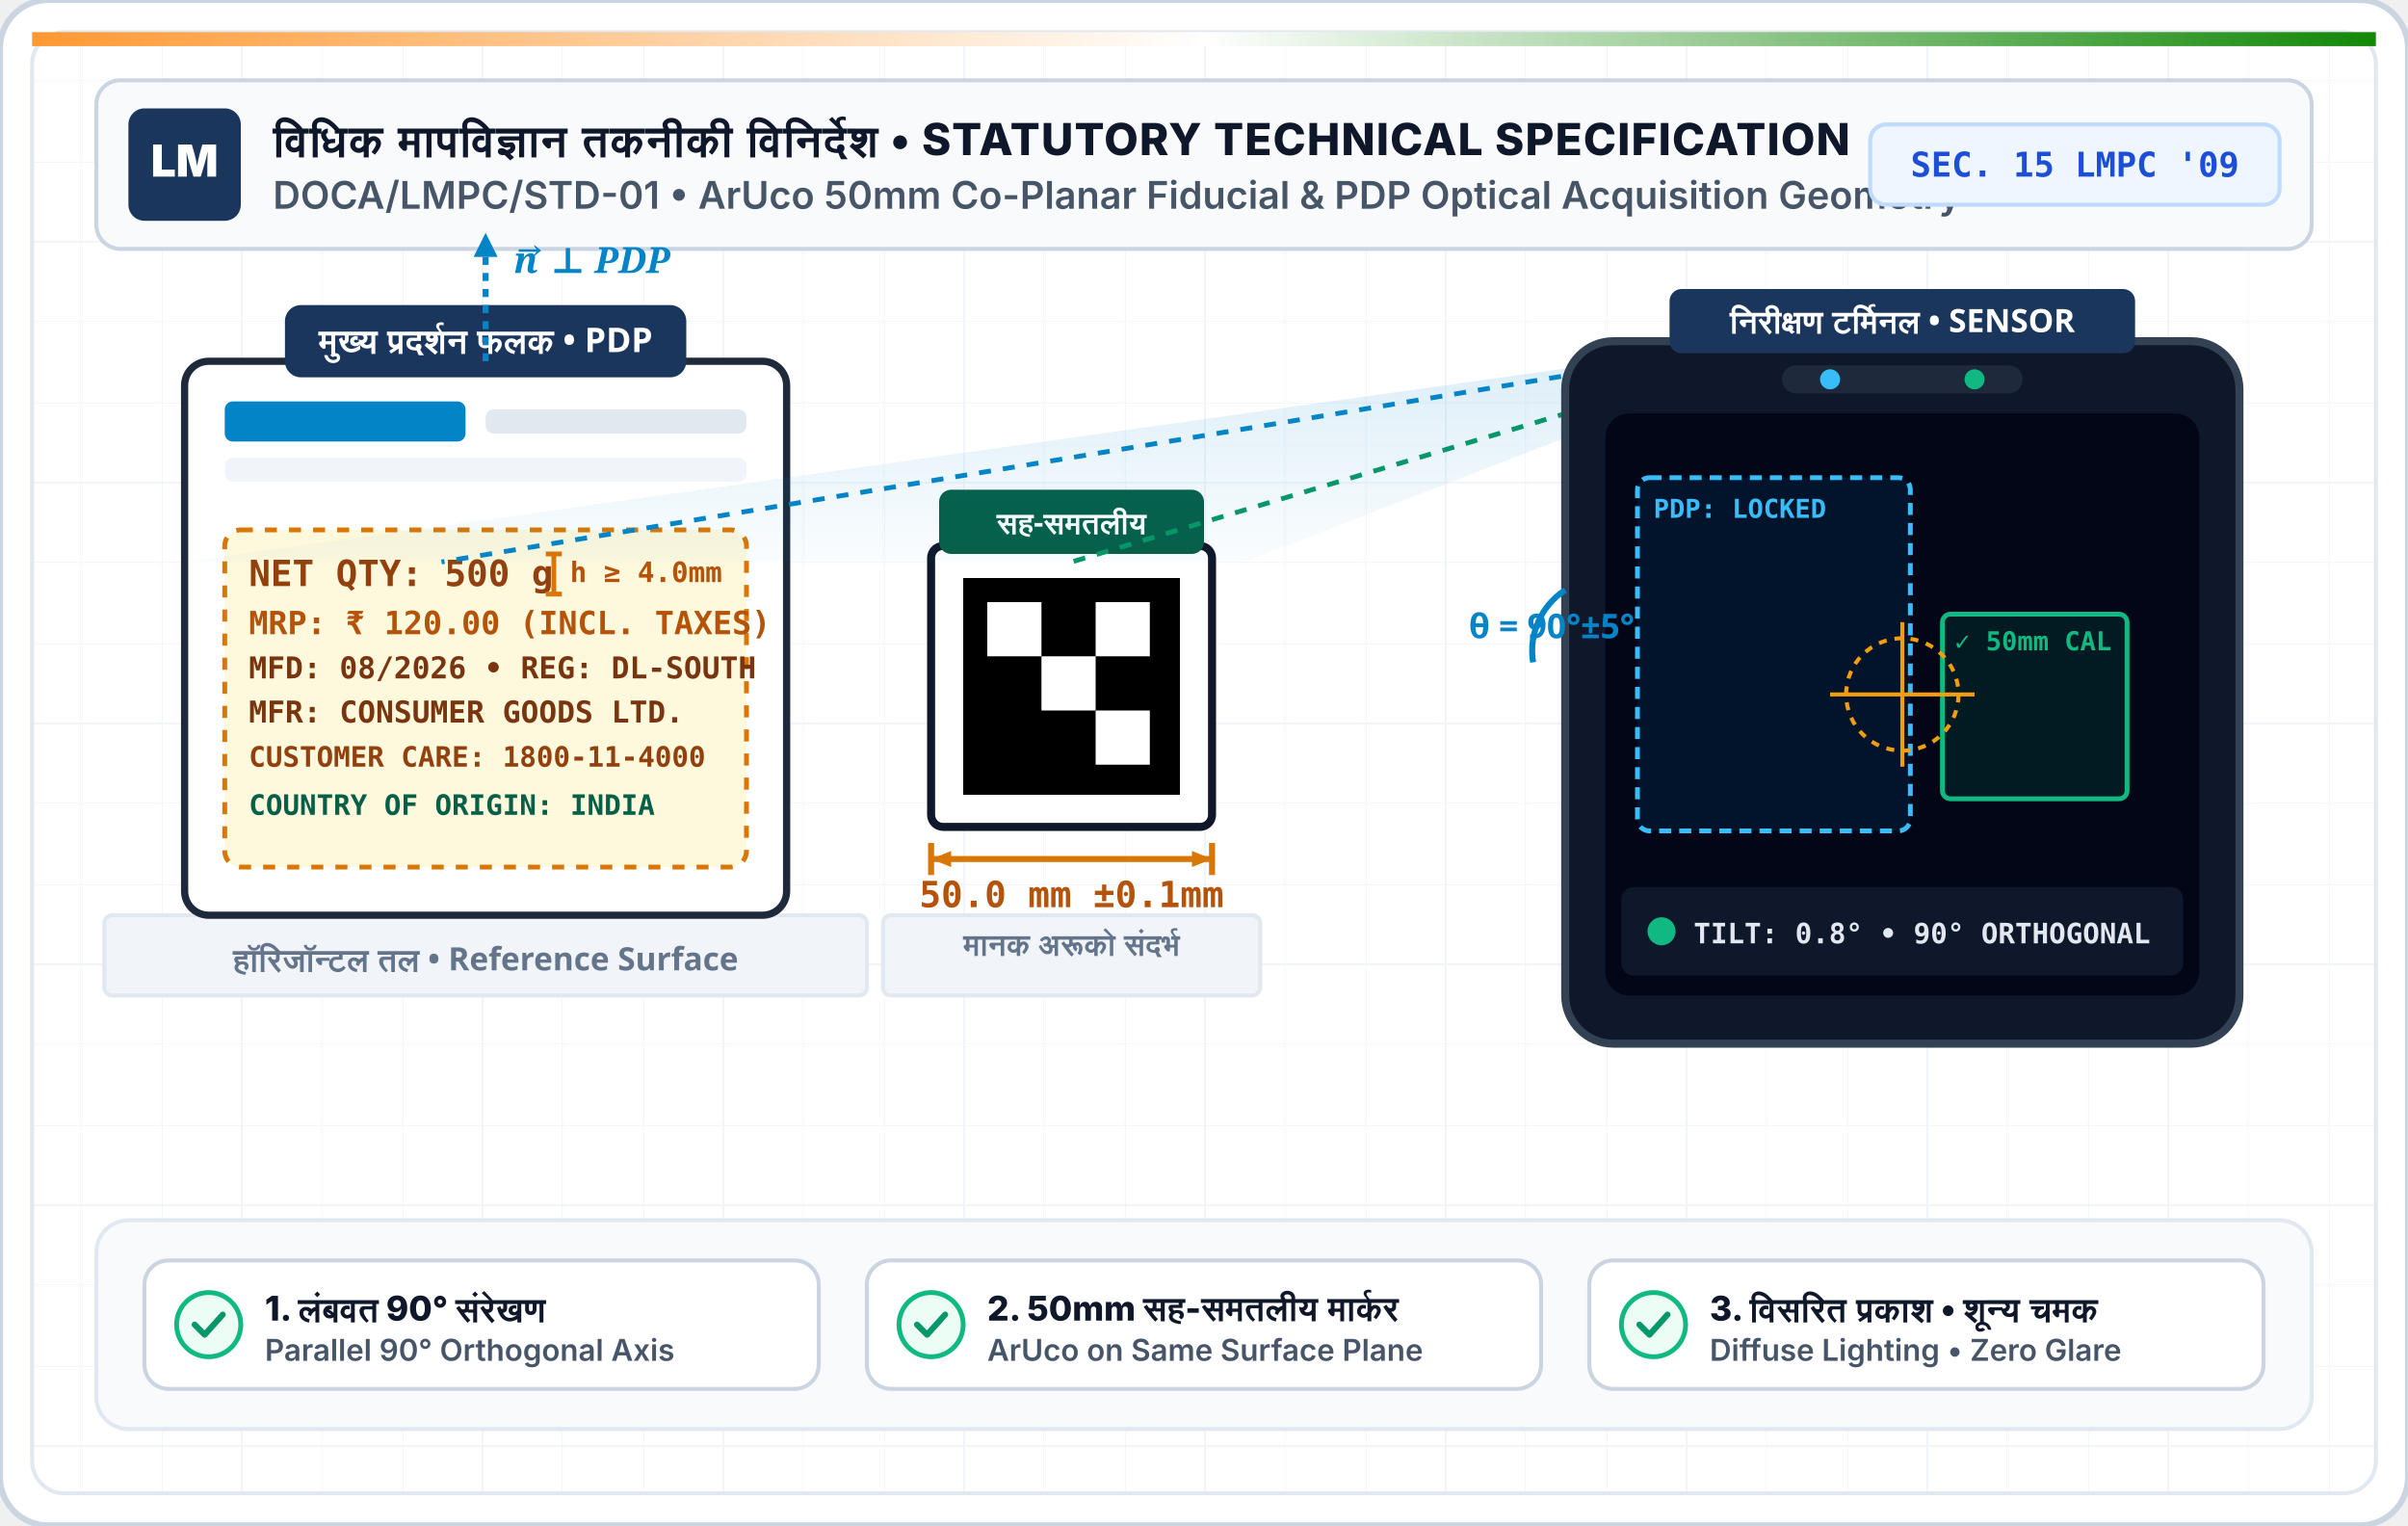
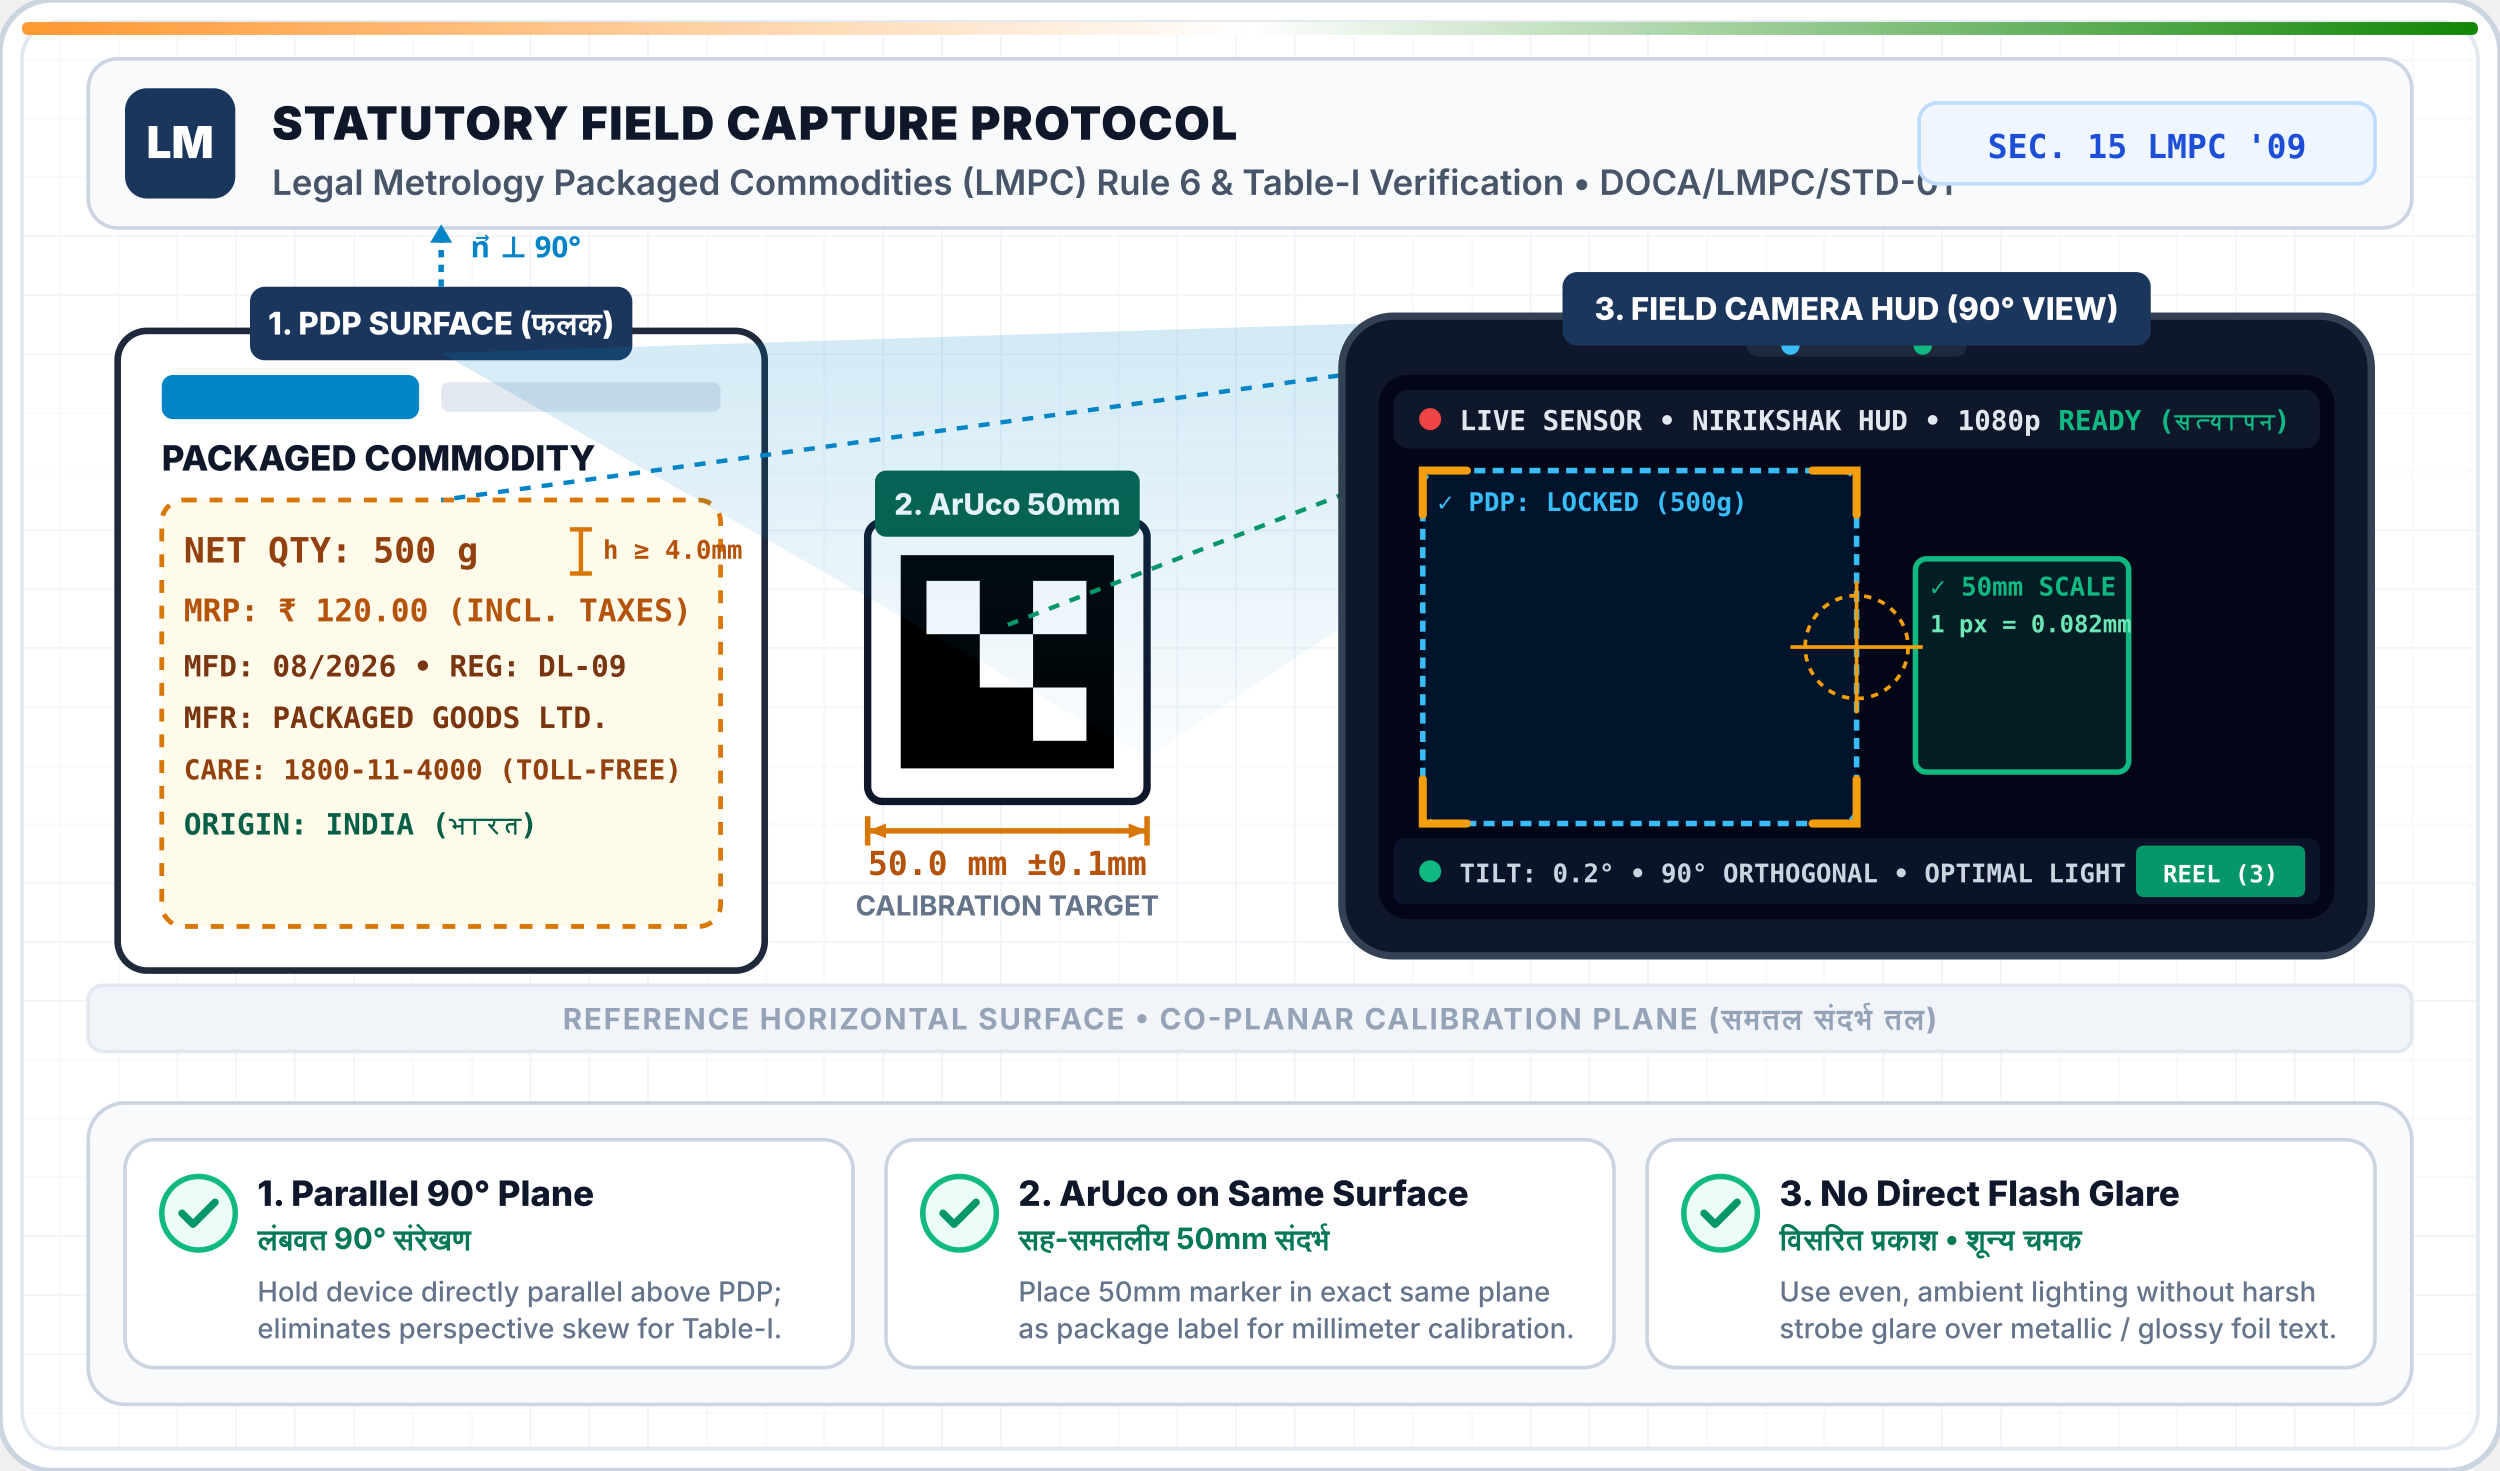
- <svg xmlns="http://www.w3.org/2000/svg" viewBox="0 0 600 380" fill="none">
+ <svg xmlns="http://www.w3.org/2000/svg" viewBox="0 0 680 400" fill="none">
  <defs>
-     <pattern id="techGrid" width="20" height="20" patternUnits="userSpaceOnUse">
-       <path d="M 20 0 L 0 0 0 20" fill="none" stroke="#F1F5F9" stroke-width="1" />
+     <pattern id="guideGrid" width="16" height="16" patternUnits="userSpaceOnUse">
+       <path d="M 16 0 L 0 0 0 16" fill="none" stroke="#F1F5F9" stroke-width="1" />
    </pattern>
-     <linearGradient id="flagGradient" x1="0%" y1="0%" x2="100%" y2="0%">
+     <linearGradient id="flagTricolor" x1="0%" y1="0%" x2="100%" y2="0%">
      <stop offset="0%" stop-color="#FF9933" />
      <stop offset="50%" stop-color="#FFFFFF" />
      <stop offset="100%" stop-color="#138808" />
    </linearGradient>
-     <linearGradient id="sensorCone" x1="50%" y1="0%" x2="50%" y2="100%">
-       <stop offset="0%" stop-color="#0284C7" stop-opacity="0.15" />
+     <linearGradient id="opticalCone" x1="50%" y1="0%" x2="50%" y2="100%">
+       <stop offset="0%" stop-color="#0284C7" stop-opacity="0.18" />
      <stop offset="100%" stop-color="#0284C7" stop-opacity="0.02" />
    </linearGradient>
  </defs>
-   <rect width="600" height="380" rx="12" fill="#FFFFFF" stroke="#CBD5E1" stroke-width="1.5" />
-   <rect x="8" y="8" width="584" height="364" rx="8" fill="url(#techGrid)" stroke="#E2E8F0" stroke-width="1" />
-   <rect x="8" y="8" width="584" height="3.5" fill="url(#flagGradient)" />
-   <g transform="translate(24, 20)">
-     <rect x="0" y="0" width="552" height="42" rx="6" fill="#F8FAFC" stroke="#CBD5E1" stroke-width="1" />
-     <rect x="8" y="7" width="28" height="28" rx="4" fill="#1B365D" />
-     <text x="22" y="24" font-family="system-ui, -apple-system, sans-serif" font-size="11" font-weight="900" fill="#FFFFFF" text-anchor="middle">LM</text>
-     <text x="44" y="19" font-family="system-ui, -apple-system, sans-serif" font-size="11" font-weight="800" fill="#0F172A" letter-spacing="0.3">विधिक मापविज्ञान तकनीकी विनिर्देश • STATUTORY TECHNICAL SPECIFICATION</text>
-     <text x="44" y="32" font-family="system-ui, -apple-system, sans-serif" font-size="9.5" font-weight="600" fill="#475569">DOCA/LMPC/STD-01 • ArUco 50mm Co-Planar Fiducial &amp; PDP Optical Acquisition Geometry</text>
-     <rect x="442" y="11" width="102" height="20" rx="4" fill="#EFF6FF" stroke="#BFDBFE" stroke-width="1" />
-     <text x="493" y="24" font-family="monospace" font-size="8.5" font-weight="700" fill="#1D4ED8" text-anchor="middle">SEC. 15 LMPC '09</text>
+   <rect width="680" height="400" rx="14" fill="#FFFFFF" stroke="#CBD5E1" stroke-width="1.5" />
+   <rect x="6" y="6" width="668" height="388" rx="10" fill="url(#guideGrid)" stroke="#E2E8F0" stroke-width="1" />
+   <rect x="6" y="6" width="668" height="3.5" rx="1.5" fill="url(#flagTricolor)" />
+   <g transform="translate(24, 16)">
+     <rect x="0" y="0" width="632" height="46" rx="8" fill="#F8FAFC" stroke="#CBD5E1" stroke-width="1" />
+     <rect x="10" y="8" width="30" height="30" rx="6" fill="#1B365D" />
+     <text x="25" y="27" font-family="system-ui, -apple-system, sans-serif" font-size="12" font-weight="900" fill="#FFFFFF" text-anchor="middle">LM</text>
+     <text x="50" y="22" font-family="system-ui, -apple-system, sans-serif" font-size="12.5" font-weight="900" fill="#0F172A" letter-spacing="0.4">STATUTORY FIELD CAPTURE PROTOCOL</text>
+     <text x="50" y="37" font-family="system-ui, -apple-system, sans-serif" font-size="9.5" font-weight="600" fill="#475569">Legal Metrology Packaged Commodities (LMPC) Rule 6 &amp; Table-I Verification • DOCA/LMPC/STD-01</text>
+     <rect x="498" y="12" width="124" height="22" rx="5" fill="#EFF6FF" stroke="#BFDBFE" stroke-width="1" />
+     <text x="560" y="27" font-family="monospace" font-size="9" font-weight="800" fill="#1D4ED8" text-anchor="middle">SEC. 15 LMPC '09</text>
  </g>
-   <g transform="translate(36, 80)">
-     <rect x="-10" y="148" width="190" height="20" rx="2" fill="#F1F5F9" stroke="#E2E8F0" stroke-width="1" />
-     <text x="85" y="162" font-family="system-ui, sans-serif" font-size="8" font-weight="600" fill="#64748B" text-anchor="middle">हॉरिजॉन्टल तल • Reference Surface</text>
-     <rect x="10" y="10" width="150" height="138" rx="6" fill="#FFFFFF" stroke="#1E293B" stroke-width="1.8" />
-     <rect x="20" y="20" width="60" height="10" rx="2" fill="#0284C7" />
-     <rect x="85" y="22" width="65" height="6" rx="2" fill="#E2E8F0" />
-     <rect x="20" y="34" width="130" height="6" rx="2" fill="#F1F5F9" />
-     <rect x="20" y="52" width="130" height="84" rx="4" fill="#FEF3C7" fill-opacity="0.6" stroke="#D97706" stroke-width="1.2" stroke-dasharray="3 3" />
-     <text x="26" y="66" font-family="monospace" font-size="9" font-weight="800" fill="#92400E">NET QTY: 500 g</text>
-     <text x="26" y="78" font-family="monospace" font-size="8" font-weight="700" fill="#B45309">MRP: ₹ 120.00 (INCL. TAXES)</text>
-     <text x="26" y="89" font-family="monospace" font-size="7.5" font-weight="600" fill="#78350F">MFD: 08/2026 • REG: DL-SOUTH</text>
-     <text x="26" y="100" font-family="monospace" font-size="7.5" font-weight="600" fill="#78350F">MFR: CONSUMER GOODS LTD.</text>
-     <text x="26" y="111" font-family="monospace" font-size="7" font-weight="600" fill="#92400E">CUSTOMER CARE: 1800-11-4000</text>
-     <text x="26" y="123" font-family="monospace" font-size="7" font-weight="700" fill="#065F46">COUNTRY OF ORIGIN: INDIA</text>
-     <line x1="102" y1="58" x2="102" y2="68" stroke="#D97706" stroke-width="1.2" />
-     <path d="M100 58H104M100 68H104" stroke="#D97706" stroke-width="1.2" />
-     <text x="106" y="65" font-family="monospace" font-size="7" font-weight="800" fill="#B45309">h ≥ 4.0mm</text>
-     <rect x="35" y="-4" width="100" height="18" rx="4" fill="#1B365D" />
-     <text x="85" y="8" font-family="system-ui, sans-serif" font-size="8.5" font-weight="800" fill="#FFFFFF" text-anchor="middle">मुख्य प्रदर्शन फलक • PDP</text>
-     <line x1="85" y1="10" x2="85" y2="-18" stroke="#0284C7" stroke-width="1.5" stroke-dasharray="2 2" />
-     <path d="M82 -16L85 -22L88 -16" fill="#0284C7" />
-     <text x="92" y="-12" font-family="serif" font-style="italic" font-size="9" font-weight="700" fill="#0284C7">n⃗ ⊥ PDP</text>
+   <rect x="24" y="268" width="632" height="18" rx="4" fill="#F1F5F9" stroke="#E2E8F0" stroke-width="1" />
+   <text x="340" y="280" font-family="system-ui, -apple-system, sans-serif" font-size="8" font-weight="700" fill="#94A3B8" text-anchor="middle" letter-spacing="0.5">REFERENCE HORIZONTAL SURFACE • CO-PLANAR CALIBRATION PLANE (समतल संदर्भ तल)</text>
+   <g transform="translate(32, 76)">
+     <rect x="0" y="14" width="176" height="174" rx="8" fill="#FFFFFF" stroke="#1E293B" stroke-width="1.8" />
+     <rect x="12" y="26" width="70" height="12" rx="3" fill="#0284C7" />
+     <rect x="88" y="28" width="76" height="8" rx="2" fill="#E2E8F0" />
+     <text x="12" y="52" font-family="system-ui, -apple-system, sans-serif" font-size="9.5" font-weight="800" fill="#0F172A">PACKAGED COMMODITY</text>
+     <rect x="12" y="60" width="152" height="116" rx="6" fill="#FFFBEB" stroke="#D97706" stroke-width="1.3" stroke-dasharray="3.5 3.5" />
+     <text x="18" y="77" font-family="monospace" font-size="9.5" font-weight="800" fill="#92400E">NET QTY: 500 g</text>
+     <text x="18" y="93" font-family="monospace" font-size="8.5" font-weight="700" fill="#B45309">MRP: ₹ 120.00 (INCL. TAXES)</text>
+     <text x="18" y="108" font-family="monospace" font-size="8" font-weight="600" fill="#78350F">MFD: 08/2026 • REG: DL-09</text>
+     <text x="18" y="122" font-family="monospace" font-size="8" font-weight="600" fill="#78350F">MFR: PACKAGED GOODS LTD.</text>
+     <text x="18" y="136" font-family="monospace" font-size="7.5" font-weight="600" fill="#92400E">CARE: 1800-11-4000 (TOLL-FREE)</text>
+     <text x="18" y="151" font-family="monospace" font-size="8" font-weight="800" fill="#065F46">ORIGIN: INDIA (भारत)</text>
+     <line x1="126" y1="68" x2="126" y2="80" stroke="#D97706" stroke-width="1.2" />
+     <path d="M123 68H129M123 80H129" stroke="#D97706" stroke-width="1.2" />
+     <text x="132" y="76" font-family="monospace" font-size="7" font-weight="800" fill="#B45309">h ≥ 4.0mm</text>
+     <rect x="36" y="2" width="104" height="20" rx="4" fill="#1B365D" />
+     <text x="88" y="15" font-family="system-ui, -apple-system, sans-serif" font-size="8.5" font-weight="800" fill="#FFFFFF" text-anchor="middle">1. PDP SURFACE (फलक)</text>
+     <line x1="88" y1="2" x2="88" y2="-12" stroke="#0284C7" stroke-width="1.5" stroke-dasharray="2 2" />
+     <path d="M85 -10L88 -15L91 -10" fill="#0284C7" />
+     <text x="96" y="-6" font-family="system-ui, sans-serif" font-size="8" font-weight="800" fill="#0284C7">n⃗ ⊥ 90°</text>
  </g>
-   <g transform="translate(232, 126)">
-     <rect x="-12" y="102" width="94" height="20" rx="2" fill="#F1F5F9" stroke="#E2E8F0" stroke-width="1" />
-     <rect x="0" y="10" width="70" height="70" rx="3" fill="#FFFFFF" stroke="#0F172A" stroke-width="2" />
-     <rect x="8" y="18" width="54" height="54" fill="#000000" />
-     <rect x="14" y="24" width="13.5" height="13.5" fill="#FFFFFF" />
-     <rect x="41" y="24" width="13.5" height="13.5" fill="#FFFFFF" />
-     <rect x="27.5" y="37.5" width="13.5" height="13.5" fill="#FFFFFF" />
-     <rect x="41" y="51" width="13.5" height="13.5" fill="#FFFFFF" />
-     <line x1="0" y1="88" x2="70" y2="88" stroke="#D97706" stroke-width="1.5" />
-     <path d="M0 84V92M70 84V92" stroke="#D97706" stroke-width="1.5" />
-     <path d="M0 88L5 86V90ZM70 88L65 86V90Z" fill="#D97706" />
-     <text x="35" y="100" font-family="monospace" font-size="9" font-weight="900" fill="#B45309" text-anchor="middle">50.0 mm ±0.1mm</text>
-     <text x="35" y="112" font-family="system-ui, sans-serif" font-size="7.5" font-weight="700" fill="#64748B" text-anchor="middle">मानक अरूको संदर्भ</text>
-     <rect x="2" y="-4" width="66" height="16" rx="3" fill="#065F46" />
-     <text x="35" y="7" font-family="system-ui, sans-serif" font-size="7.5" font-weight="800" fill="#FFFFFF" text-anchor="middle">सह-समतलीय</text>
+   <g transform="translate(236, 130)">
+     <rect x="0" y="12" width="76" height="76" rx="4" fill="#FFFFFF" stroke="#0F172A" stroke-width="2" />
+     <rect x="9" y="21" width="58" height="58" fill="#000000" />
+     <rect x="16" y="28" width="14.5" height="14.5" fill="#FFFFFF" />
+     <rect x="45" y="28" width="14.5" height="14.5" fill="#FFFFFF" />
+     <rect x="30.5" y="42.5" width="14.5" height="14.5" fill="#FFFFFF" />
+     <rect x="45" y="57" width="14.5" height="14.5" fill="#FFFFFF" />
+     <line x1="0" y1="96" x2="76" y2="96" stroke="#D97706" stroke-width="1.5" />
+     <path d="M0 92V100M76 92V100" stroke="#D97706" stroke-width="1.5" />
+     <path d="M0 96L5 94V98ZM76 96L71 94V98Z" fill="#D97706" />
+     <text x="38" y="108" font-family="monospace" font-size="9" font-weight="900" fill="#B45309" text-anchor="middle">50.0 mm ±0.1mm</text>
+     <text x="38" y="119" font-family="system-ui, -apple-system, sans-serif" font-size="7.5" font-weight="700" fill="#64748B" text-anchor="middle">CALIBRATION TARGET</text>
+     <rect x="2" y="-2" width="72" height="18" rx="3" fill="#065F46" />
+     <text x="38" y="10" font-family="system-ui, -apple-system, sans-serif" font-size="8" font-weight="800" fill="#FFFFFF" text-anchor="middle">2. ArUco 50mm</text>
  </g>
-   <polygon points="460,82 46,140 310,140" fill="url(#sensorCone)" />
-   <line x1="460" y1="82" x2="110" y2="140" stroke="#0284C7" stroke-width="1.2" stroke-dasharray="3 3" />
-   <line x1="460" y1="82" x2="267" y2="140" stroke="#059669" stroke-width="1.2" stroke-dasharray="3 3" />
-   <g transform="translate(370, 75)">
-     <rect x="20" y="10" width="168" height="175" rx="12" fill="#0F172A" stroke="#334155" stroke-width="2" />
-     <rect x="74" y="16" width="60" height="7" rx="3.5" fill="#1E293B" />
-     <circle cx="86" cy="19.5" r="2.5" fill="#38BDF8" />
-     <circle cx="122" cy="19.5" r="2.5" fill="#10B981" />
-     <rect x="30" y="28" width="148" height="145" rx="6" fill="#020617" />
-     <rect x="38" y="44" width="68" height="88" rx="3" fill="#0284C7" fill-opacity="0.12" stroke="#38BDF8" stroke-width="1.2" stroke-dasharray="3 2" />
-     <text x="42" y="54" font-family="monospace" font-size="6.5" font-weight="700" fill="#38BDF8">PDP: LOCKED</text>
-     <rect x="114" y="78" width="46" height="46" rx="2" fill="#059669" fill-opacity="0.15" stroke="#10B981" stroke-width="1.2" />
-     <text x="117" y="87" font-family="monospace" font-size="6.5" font-weight="700" fill="#10B981">✓ 50mm CAL</text>
-     <circle cx="104" cy="98" r="14" fill="none" stroke="#F59E0B" stroke-width="1" stroke-dasharray="2 2" />
-     <line x1="104" y1="80" x2="104" y2="116" stroke="#F59E0B" stroke-width="1" />
-     <line x1="86" y1="98" x2="122" y2="98" stroke="#F59E0B" stroke-width="1" />
-     <rect x="34" y="146" width="140" height="22" rx="3" fill="#0F172A" />
-     <circle cx="44" cy="157" r="3.5" fill="#10B981" />
-     <text x="52" y="160" font-family="monospace" font-size="7" font-weight="700" fill="#E2E8F0">TILT: 0.8° • 90° ORTHOGONAL</text>
-     <rect x="46" y="-3" width="116" height="16" rx="3" fill="#1B365D" />
-     <text x="104" y="8" font-family="system-ui, sans-serif" font-size="8" font-weight="800" fill="#FFFFFF" text-anchor="middle">निरीक्षण टर्मिनल • SENSOR</text>
-     <path d="M12 90 A 18 18 0 0 1 20 72" fill="none" stroke="#0284C7" stroke-width="1.5" />
-     <text x="-4" y="84" font-family="system-ui, sans-serif" font-size="8.5" font-weight="800" fill="#0284C7">θ = 90°±5°</text>
+   <polygon points="495,84 120,96 312,206" fill="url(#opticalCone)" />
+   <line x1="495" y1="84" x2="120" y2="136" stroke="#0284C7" stroke-width="1.2" stroke-dasharray="3 3" />
+   <line x1="495" y1="84" x2="274" y2="170" stroke="#059669" stroke-width="1.2" stroke-dasharray="3 3" />
+   <g transform="translate(345, 74)">
+     <rect x="20" y="12" width="280" height="174" rx="14" fill="#0F172A" stroke="#334155" stroke-width="2" />
+     <rect x="130" y="17" width="60" height="6" rx="3" fill="#1E293B" />
+     <circle cx="142" cy="20" r="2.5" fill="#38BDF8" />
+     <circle cx="178" cy="20" r="2.5" fill="#10B981" />
+     <rect x="30" y="28" width="260" height="148" rx="8" fill="#020617" />
+     <rect x="34" y="32" width="252" height="16" rx="4" fill="#0F172A" />
+     <circle cx="44" cy="40" r="3" fill="#EF4444" className="animate-pulse" />
+     <text x="52" y="43" font-family="monospace" font-size="7.5" font-weight="700" fill="#E2E8F0">LIVE SENSOR • NIRIKSHAK HUD • 1080p</text>
+     <text x="278" y="43" font-family="monospace" font-size="7.5" font-weight="800" fill="#10B981" text-anchor="end">READY (सत्यापन)</text>
+     <rect x="42" y="54" width="118" height="96" rx="4" fill="#0284C7" fill-opacity="0.12" stroke="#38BDF8" stroke-width="1.5" stroke-dasharray="3 2" />
+     <text x="46" y="65" font-family="monospace" font-size="7" font-weight="800" fill="#38BDF8">✓ PDP: LOCKED (500g)</text>
+     <path d="M42 66V54H54" stroke="#F59E0B" stroke-width="2.2" stroke-linecap="round" />
+     <path d="M148 54H160V66" stroke="#F59E0B" stroke-width="2.2" stroke-linecap="round" />
+     <path d="M42 138V150H54" stroke="#F59E0B" stroke-width="2.2" stroke-linecap="round" />
+     <path d="M148 150H160V138" stroke="#F59E0B" stroke-width="2.2" stroke-linecap="round" />
+     <rect x="176" y="78" width="58" height="58" rx="3" fill="#059669" fill-opacity="0.16" stroke="#10B981" stroke-width="1.5" />
+     <text x="180" y="88" font-family="monospace" font-size="7" font-weight="800" fill="#10B981">✓ 50mm SCALE</text>
+     <text x="180" y="98" font-family="monospace" font-size="6.5" font-weight="600" fill="#6EE7B7">1 px = 0.082mm</text>
+     <circle cx="160" cy="102" r="14" fill="none" stroke="#F59E0B" stroke-width="1" stroke-dasharray="2 2" />
+     <line x1="160" y1="84" x2="160" y2="120" stroke="#F59E0B" stroke-width="1" />
+     <line x1="142" y1="102" x2="178" y2="102" stroke="#F59E0B" stroke-width="1" />
+     <rect x="34" y="154" width="252" height="18" rx="3" fill="#0B132B" />
+     <circle cx="44" cy="163" r="3" fill="#10B981" />
+     <text x="52" y="166" font-family="monospace" font-size="7" font-weight="700" fill="#CBD5E1">TILT: 0.2° • 90° ORTHOGONAL • OPTIMAL LIGHT</text>
+     <rect x="236" y="156" width="46" height="14" rx="2" fill="#059669" />
+     <text x="259" y="166" font-family="monospace" font-size="6.5" font-weight="900" fill="#FFFFFF" text-anchor="middle">REEL (3)</text>
+     <rect x="80" y="0" width="160" height="20" rx="4" fill="#1B365D" />
+     <text x="160" y="13" font-family="system-ui, -apple-system, sans-serif" font-size="8.5" font-weight="800" fill="#FFFFFF" text-anchor="middle">3. FIELD CAMERA HUD (90° VIEW)</text>
  </g>
-   <g transform="translate(24, 304)">
-     <rect x="0" y="0" width="552" height="52" rx="8" fill="#F8FAFC" stroke="#E2E8F0" stroke-width="1" />
-     <g transform="translate(12, 10)">
-       <rect width="168" height="32" rx="6" fill="#FFFFFF" stroke="#CBD5E1" stroke-width="1" />
-       <circle cx="16" cy="16" r="8" fill="#ECFDF5" stroke="#10B981" stroke-width="1.2" />
-       <path d="M12.5 16L15 18.5L19.5 13.5" stroke="#059669" stroke-width="1.5" stroke-linecap="round" stroke-linejoin="round" />
-       <text x="30" y="15" font-family="system-ui, -apple-system, sans-serif" font-size="8.5" font-weight="800" fill="#0F172A">1. लंबवत 90° संरेखण</text>
-       <text x="30" y="25" font-family="system-ui, -apple-system, sans-serif" font-size="7.5" font-weight="600" fill="#475569">Parallel 90° Orthogonal Axis</text>
+   <g transform="translate(24, 300)">
+     <rect x="0" y="0" width="632" height="82" rx="10" fill="#F8FAFC" stroke="#CBD5E1" stroke-width="1" />
+     <g transform="translate(10, 10)">
+       <rect width="198" height="62" rx="8" fill="#FFFFFF" stroke="#CBD5E1" stroke-width="1" />
+       <circle cx="20" cy="20" r="10" fill="#ECFDF5" stroke="#10B981" stroke-width="1.5" />
+       <path d="M15.5 20L18.5 23L24.5 17" stroke="#059669" stroke-width="2" stroke-linecap="round" stroke-linejoin="round" />
+       <text x="36" y="18" font-family="system-ui, -apple-system, sans-serif" font-size="9.5" font-weight="800" fill="#0F172A">1. Parallel 90° Plane</text>
+       <text x="36" y="30" font-family="system-ui, -apple-system, sans-serif" font-size="8" font-weight="700" fill="#047857">लंबवत 90° संरेखण</text>
+       <text x="36" y="44" font-family="system-ui, -apple-system, sans-serif" font-size="7.5" font-weight="500" fill="#64748B">Hold device directly parallel above PDP;</text>
+       <text x="36" y="54" font-family="system-ui, -apple-system, sans-serif" font-size="7.5" font-weight="500" fill="#64748B">eliminates perspective skew for Table-I.</text>
    </g>
-     <g transform="translate(192, 10)">
-       <rect width="168" height="32" rx="6" fill="#FFFFFF" stroke="#CBD5E1" stroke-width="1" />
-       <circle cx="16" cy="16" r="8" fill="#ECFDF5" stroke="#10B981" stroke-width="1.2" />
-       <path d="M12.5 16L15 18.5L19.5 13.5" stroke="#059669" stroke-width="1.5" stroke-linecap="round" stroke-linejoin="round" />
-       <text x="30" y="15" font-family="system-ui, -apple-system, sans-serif" font-size="8.5" font-weight="800" fill="#0F172A">2. 50mm सह-समतलीय मार्कर</text>
-       <text x="30" y="25" font-family="system-ui, -apple-system, sans-serif" font-size="7.5" font-weight="600" fill="#475569">ArUco on Same Surface Plane</text>
+     <g transform="translate(217, 10)">
+       <rect width="198" height="62" rx="8" fill="#FFFFFF" stroke="#CBD5E1" stroke-width="1" />
+       <circle cx="20" cy="20" r="10" fill="#ECFDF5" stroke="#10B981" stroke-width="1.5" />
+       <path d="M15.5 20L18.5 23L24.5 17" stroke="#059669" stroke-width="2" stroke-linecap="round" stroke-linejoin="round" />
+       <text x="36" y="18" font-family="system-ui, -apple-system, sans-serif" font-size="9.5" font-weight="800" fill="#0F172A">2. ArUco on Same Surface</text>
+       <text x="36" y="30" font-family="system-ui, -apple-system, sans-serif" font-size="8" font-weight="700" fill="#047857">सह-समतलीय 50mm संदर्भ</text>
+       <text x="36" y="44" font-family="system-ui, -apple-system, sans-serif" font-size="7.5" font-weight="500" fill="#64748B">Place 50mm marker in exact same plane</text>
+       <text x="36" y="54" font-family="system-ui, -apple-system, sans-serif" font-size="7.5" font-weight="500" fill="#64748B">as package label for millimeter calibration.</text>
    </g>
-     <g transform="translate(372, 10)">
-       <rect width="168" height="32" rx="6" fill="#FFFFFF" stroke="#CBD5E1" stroke-width="1" />
-       <circle cx="16" cy="16" r="8" fill="#ECFDF5" stroke="#10B981" stroke-width="1.2" />
-       <path d="M12.5 16L15 18.5L19.5 13.5" stroke="#059669" stroke-width="1.5" stroke-linecap="round" stroke-linejoin="round" />
-       <text x="30" y="15" font-family="system-ui, -apple-system, sans-serif" font-size="8.5" font-weight="800" fill="#0F172A">3. विसरित प्रकाश • शून्य चमक</text>
-       <text x="30" y="25" font-family="system-ui, -apple-system, sans-serif" font-size="7.5" font-weight="600" fill="#475569">Diffuse Lighting • Zero Glare</text>
+     <g transform="translate(424, 10)">
+       <rect width="198" height="62" rx="8" fill="#FFFFFF" stroke="#CBD5E1" stroke-width="1" />
+       <circle cx="20" cy="20" r="10" fill="#ECFDF5" stroke="#10B981" stroke-width="1.5" />
+       <path d="M15.5 20L18.5 23L24.5 17" stroke="#059669" stroke-width="2" stroke-linecap="round" stroke-linejoin="round" />
+       <text x="36" y="18" font-family="system-ui, -apple-system, sans-serif" font-size="9.5" font-weight="800" fill="#0F172A">3. No Direct Flash Glare</text>
+       <text x="36" y="30" font-family="system-ui, -apple-system, sans-serif" font-size="8" font-weight="700" fill="#047857">विसरित प्रकाश • शून्य चमक</text>
+       <text x="36" y="44" font-family="system-ui, -apple-system, sans-serif" font-size="7.5" font-weight="500" fill="#64748B">Use even, ambient lighting without harsh</text>
+       <text x="36" y="54" font-family="system-ui, -apple-system, sans-serif" font-size="7.5" font-weight="500" fill="#64748B">strobe glare over metallic / glossy foil text.</text>
    </g>
  </g>
</svg>
